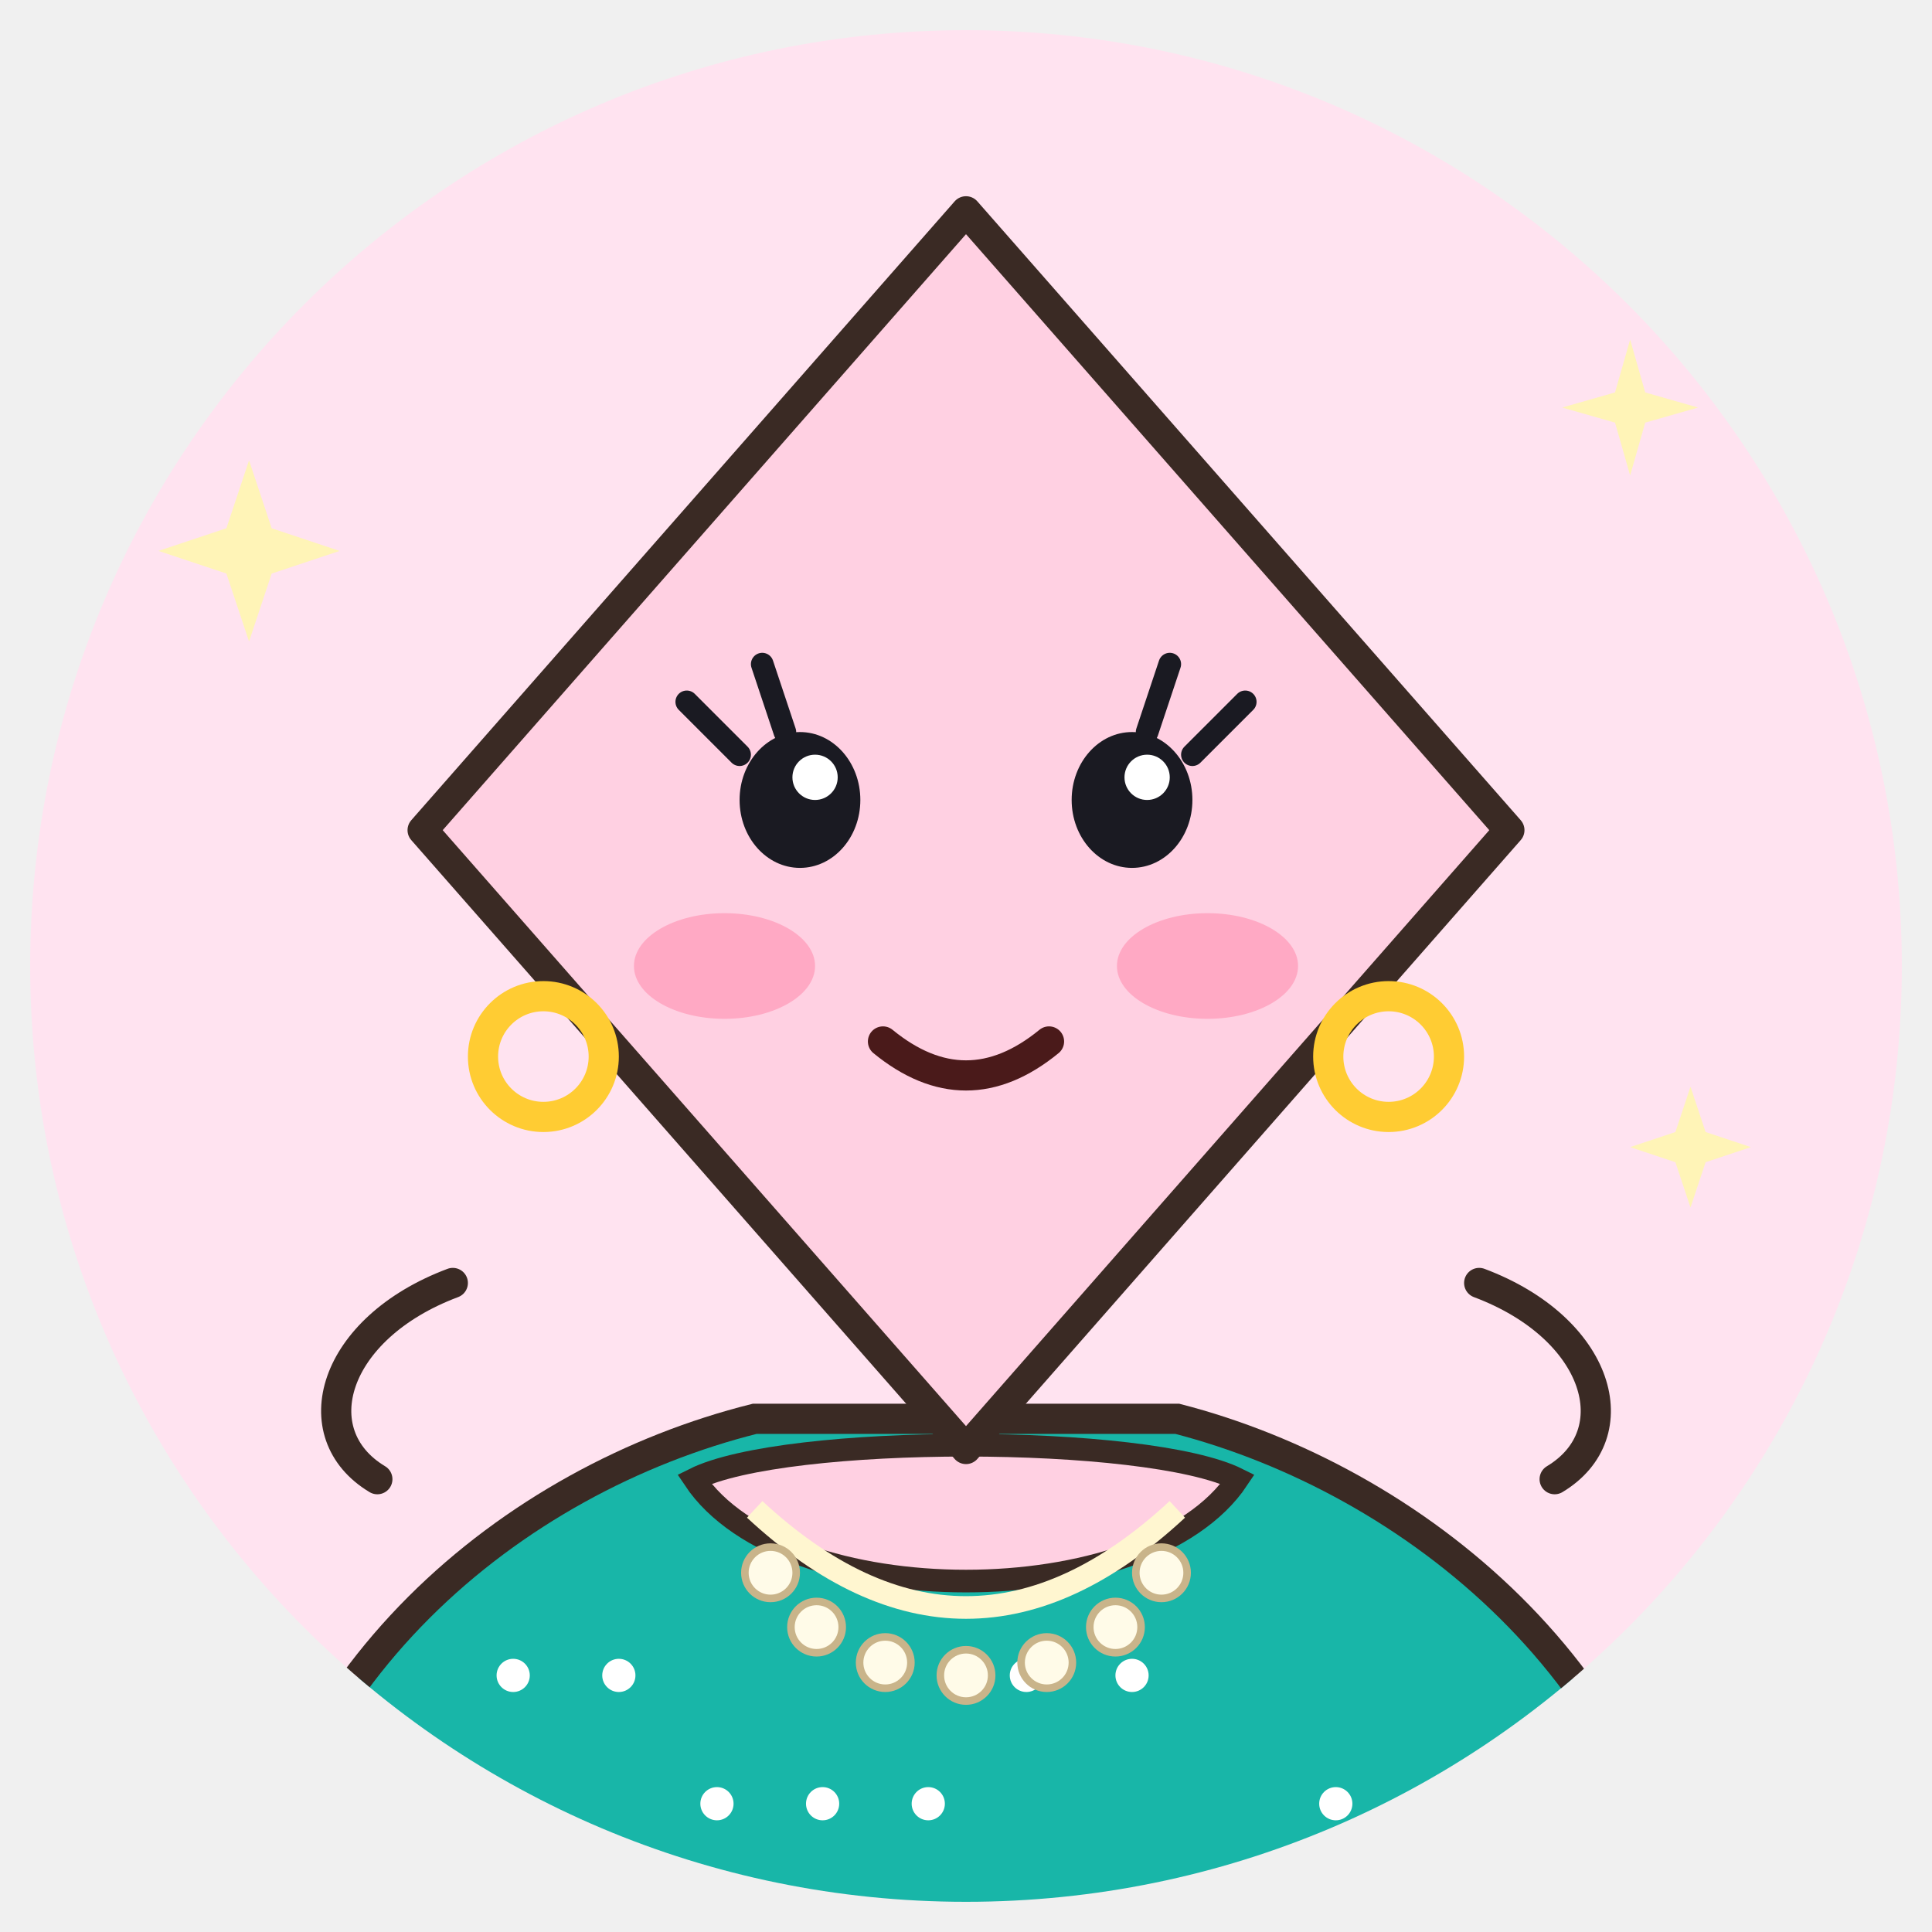
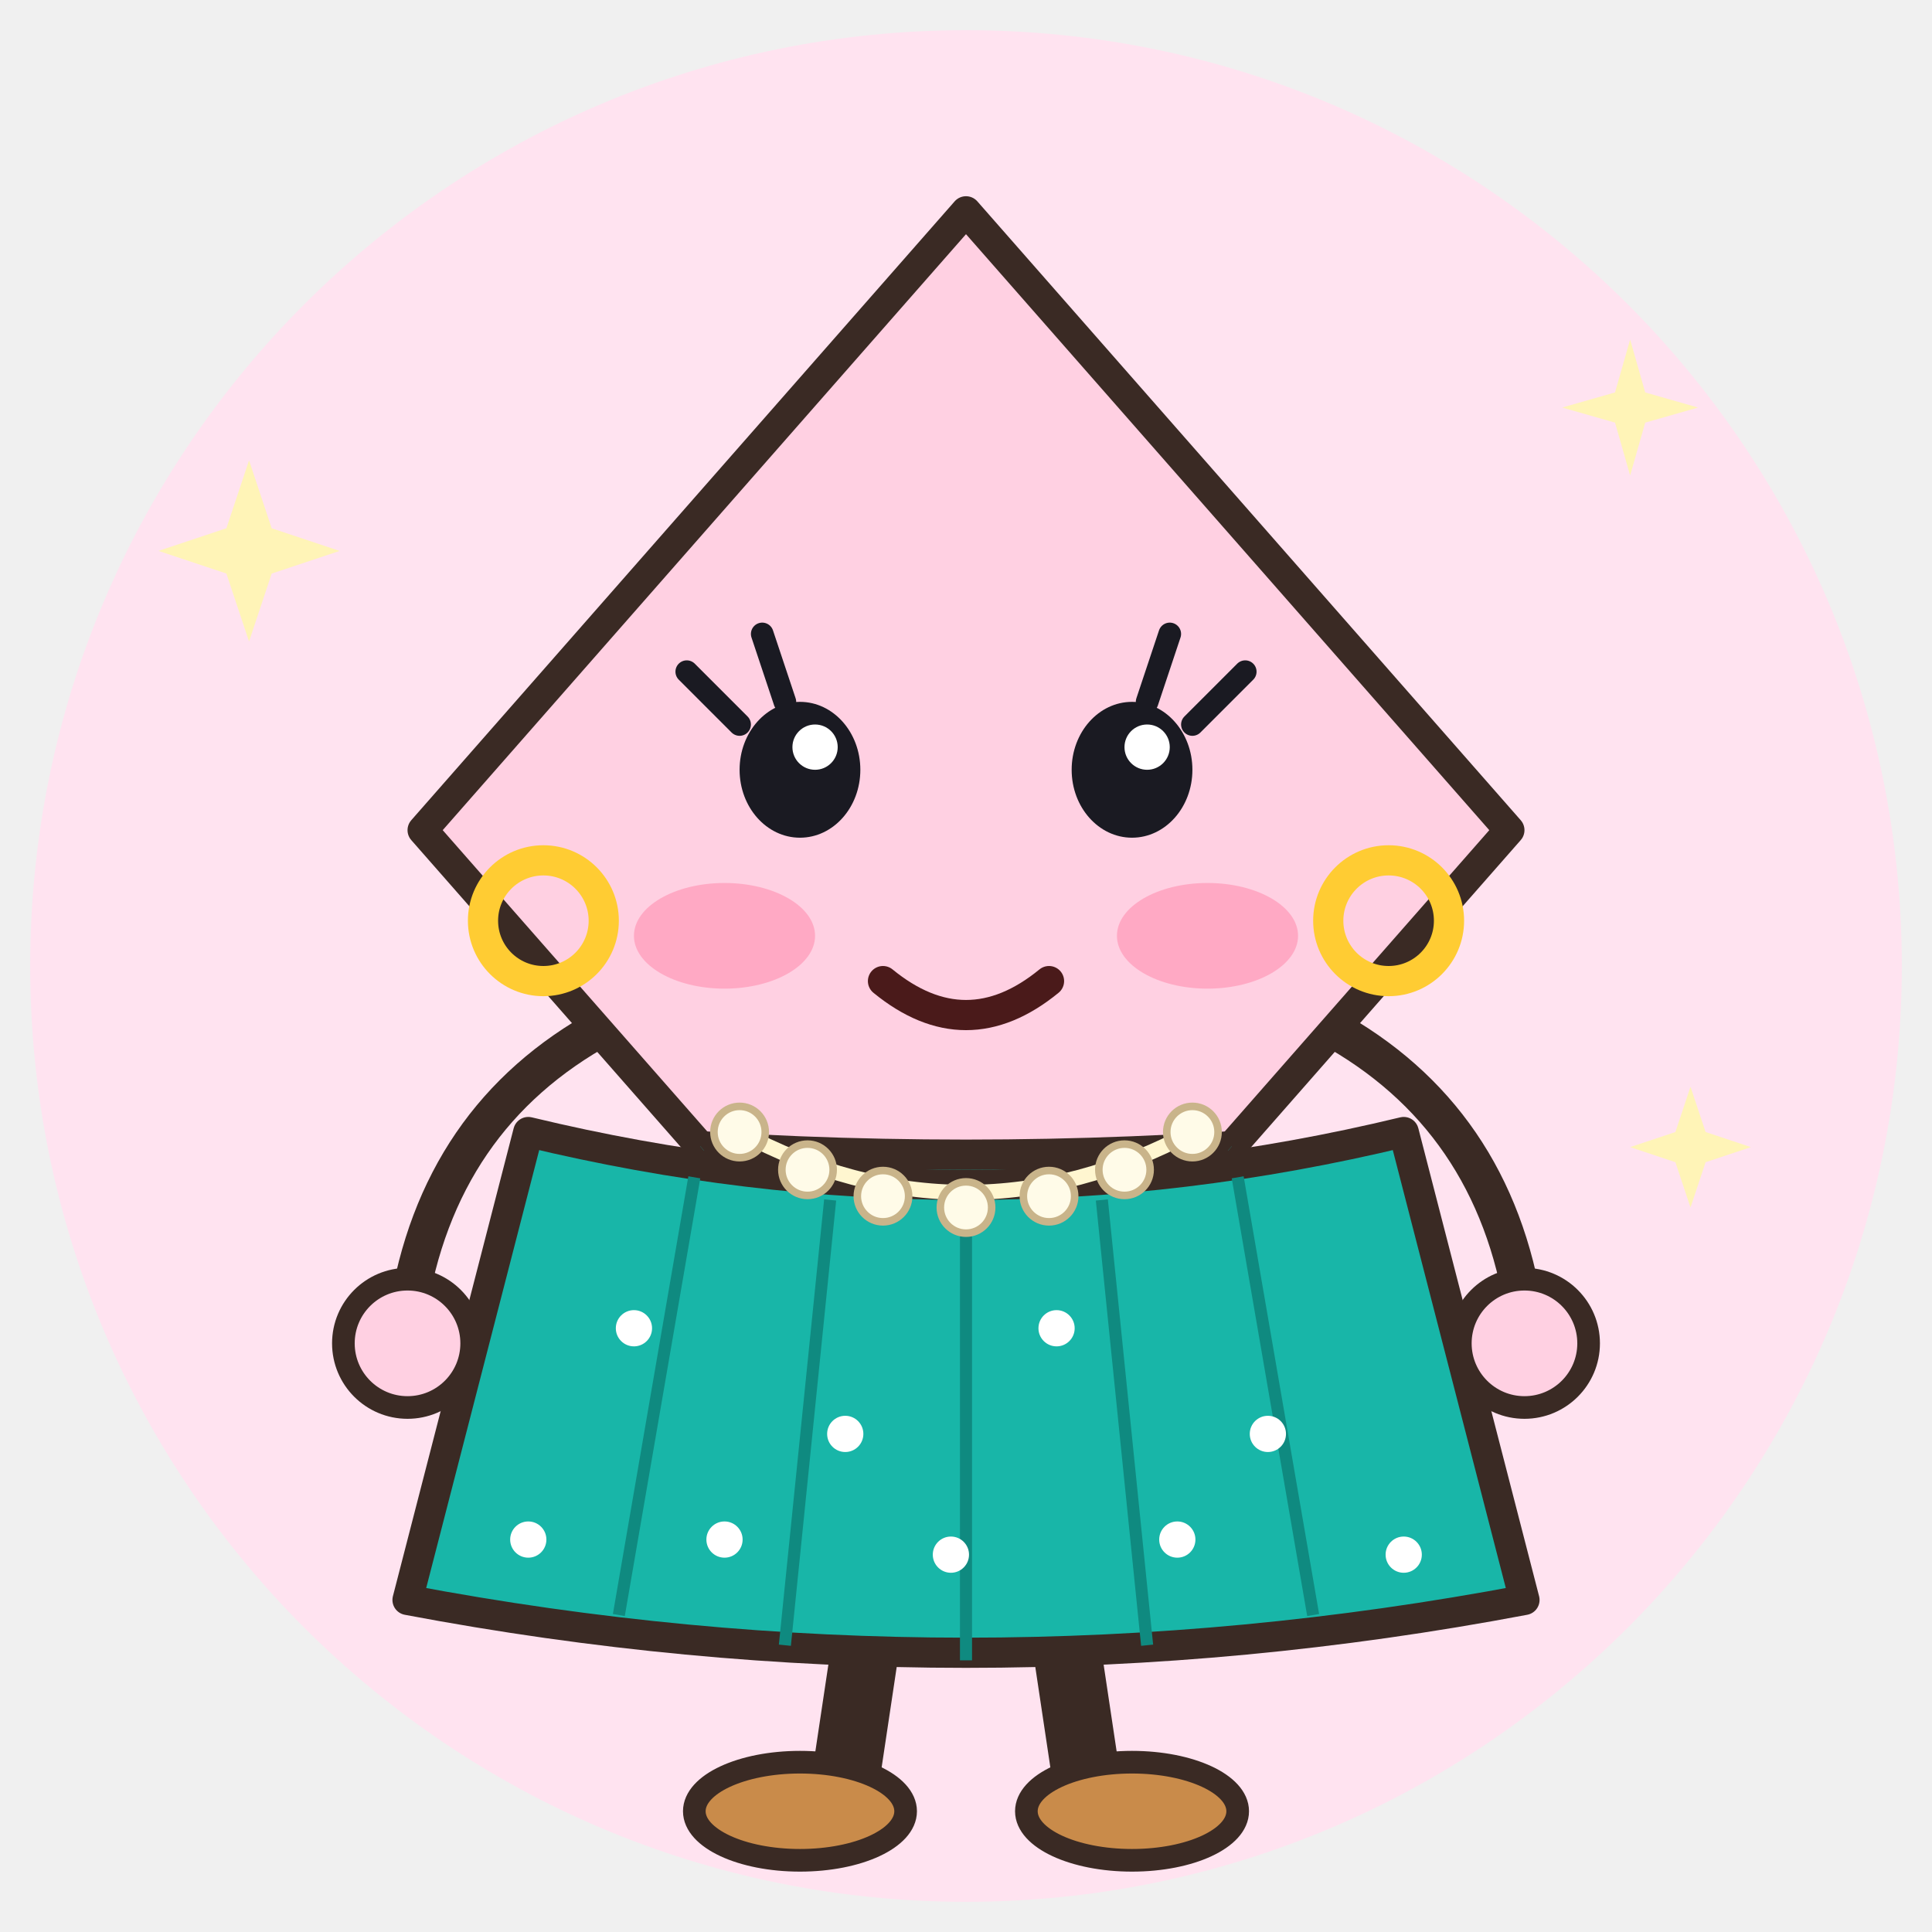
<svg xmlns="http://www.w3.org/2000/svg" viewBox="0 0 256 256" width="256" height="256">
  <defs>
-     <linearGradient id="rb" x1="0" y1="0" x2="1" y2="1">
-       <stop offset="0" stop-color="#ff7b7b" />
-       <stop offset=".2" stop-color="#ffc56b" />
-       <stop offset=".4" stop-color="#fff07a" />
-       <stop offset=".6" stop-color="#8ef08e" />
-       <stop offset=".8" stop-color="#7ac8ff" />
-       <stop offset="1" stop-color="#c49bff" />
-     </linearGradient>
    <clipPath id="cc">
      <circle cx="128" cy="128" r="124" />
+     </clipPath>
+     <clipPath id="bd">
+       <path d="M128 28 L200 110 L128 192 L56 110 Z" />
    </clipPath>
  </defs>
  <circle cx="128" cy="128" r="124" fill="#ffe3f0" />
  <g fill="#fff6b0" opacity=".9">
    <path d="M30 70 l3 -9 l3 9 l9 3 l-9 3 l-3 9 l-3 -9 l-9 -3 Z" />
    <path d="M214 52 l2 -7 l2 7 l7 2 l-7 2 l-2 7 l-2 -7 l-7 -2 Z" />
    <path d="M222 150 l2 -6 l2 6 l6 2 l-6 2 l-2 6 l-2 -6 l-6 -2 Z" />
  </g>
  <g clip-path="url(#cc)">
-     <path d="M32 262 C36 222 68 196 100 188 L156 188 C187 196 220 222 224 262 Z" fill="#18b6a8" stroke="#3a2a24" stroke-width="4" />
-     <path d="M92 196 C104 214 152 214 164 196 C152 190 104 190 92 196 Z" fill="#ffd0e2" stroke="#3a2a24" stroke-width="3" />
-     <circle cx="95" cy="239" r="2.2" fill="#fff" />
-     <circle cx="136" cy="222" r="2.2" fill="#fff" />
-     <circle cx="177" cy="239" r="2.2" fill="#fff" />
-     <circle cx="68" cy="222" r="2.2" fill="#fff" />
-     <circle cx="109" cy="239" r="2.2" fill="#fff" />
-     <circle cx="150" cy="222" r="2.2" fill="#fff" />
-     <circle cx="191" cy="239" r="2.2" fill="#fff" />
-     <circle cx="82" cy="222" r="2.2" fill="#fff" />
-     <circle cx="123" cy="239" r="2.2" fill="#fff" />
-     <path d="M100 200 Q128 226 156 200" fill="none" stroke="#fff6d0" stroke-width="3" />
+     <path d="M118 196 L112 236 M138 196 L144 236" stroke="#3a2a24" stroke-width="9" stroke-linecap="round" />
+     <ellipse cx="106" cy="240" rx="14" ry="6.5" fill="#c98b4a" stroke="#3a2a24" stroke-width="3" />
+     <ellipse cx="150" cy="240" rx="14" ry="6.5" fill="#c98b4a" stroke="#3a2a24" stroke-width="3" />
+     <path d="M80 136 Q58 148 54 174 M176 136 Q198 148 202 174" fill="none" stroke="#3a2a24" stroke-width="5" stroke-linecap="round" />
+     <path d="M128 28 L200 110 L128 192 L56 110 Z" fill="#ffd0e2" stroke="#3a2a24" stroke-width="4" stroke-linejoin="round" />
+     <g clip-path="url(#bd)">
+       <path d="M40 146 Q128 160 216 146 V200 H40 Z" fill="#18b6a8" stroke="#3a2a24" stroke-width="4" />
+     </g>
+     <path d="M70 150 Q128 164 186 150 L202 212 Q128 226 54 212 Z" fill="#18b6a8" stroke="#3a2a24" stroke-width="4" stroke-linejoin="round" />
+     <path d="M92 156 L82 214 M110 159 L104 218 M128 160 V220 M146 159 L152 218 M164 156 L174 214" stroke="#0f8a80" stroke-width="1.6" />
+     <g fill="#fff">
+       <circle cx="84" cy="176" r="2.4" />
+       <circle cx="112" cy="190" r="2.4" />
+       <circle cx="140" cy="176" r="2.4" />
+       <circle cx="168" cy="190" r="2.4" />
+       <circle cx="96" cy="204" r="2.4" />
+       <circle cx="126" cy="206" r="2.4" />
+       <circle cx="156" cy="204" r="2.4" />
+       <circle cx="186" cy="206" r="2.4" />
+       <circle cx="70" cy="204" r="2.4" />
+     </g>
+     <path d="M98 150 Q128 166 158 150" fill="none" stroke="#fff6d0" stroke-width="2" />
    <g fill="#fffbe8" stroke="#c9b48a" stroke-width="1">
-       <circle cx="153.9" cy="208.4" r="3.4" />
-       <circle cx="147.8" cy="215.6" r="3.4" />
-       <circle cx="138.7" cy="220.3" r="3.4" />
-       <circle cx="128.0" cy="222.0" r="3.4" />
-       <circle cx="117.3" cy="220.3" r="3.4" />
-       <circle cx="108.2" cy="215.6" r="3.4" />
-       <circle cx="102.1" cy="208.4" r="3.4" />
+       <circle cx="98" cy="150" r="3.4" />
+       <circle cx="107" cy="155" r="3.4" />
+       <circle cx="117" cy="158.5" r="3.4" />
+       <circle cx="128" cy="160" r="3.4" />
+       <circle cx="139" cy="158.5" r="3.4" />
+       <circle cx="149" cy="155" r="3.4" />
+       <circle cx="158" cy="150" r="3.4" />
    </g>
-     <path d="M128 28 L200 110 L128 192 L56 110 Z" fill="#ffd0e2" stroke="#3a2a24" stroke-width="4" stroke-linejoin="round" />
-     <path d="M60 170 C44 176 40 190 50 196 M196 170 C212 176 216 190 206 196" fill="none" stroke="#3a2a24" stroke-width="4" stroke-linecap="round" />
-     <ellipse cx="96" cy="128" rx="12" ry="7" fill="#ff7aa0" opacity=".45" />
-     <ellipse cx="160" cy="128" rx="12" ry="7" fill="#ff7aa0" opacity=".45" />
-     <ellipse cx="106" cy="106" rx="8" ry="9" fill="#1a1a22" />
-     <circle cx="108" cy="103" r="3" fill="#fff" />
-     <path d="M98 100 l-7 -7 M104 97 l-3 -9" stroke="#1a1a22" stroke-width="3" stroke-linecap="round" />
-     <ellipse cx="150" cy="106" rx="8" ry="9" fill="#1a1a22" />
-     <circle cx="152" cy="103" r="3" fill="#fff" />
-     <path d="M158 100 l7 -7 M152 97 l3 -9" stroke="#1a1a22" stroke-width="3" stroke-linecap="round" />
-     <path d="M117 138 Q128 147 139 138" fill="none" stroke="#4a1a1a" stroke-width="4" stroke-linecap="round" />
-     <circle cx="72" cy="140" r="8" fill="none" stroke="#ffcc33" stroke-width="4" />
-     <circle cx="184" cy="140" r="8" fill="none" stroke="#ffcc33" stroke-width="4" />
+     <circle cx="54" cy="178" r="8.5" fill="#ffd0e2" stroke="#3a2a24" stroke-width="3" />
+     <circle cx="202" cy="178" r="8.5" fill="#ffd0e2" stroke="#3a2a24" stroke-width="3" />
+     <ellipse cx="96" cy="124" rx="12" ry="7" fill="#ff7aa0" opacity=".45" />
+     <ellipse cx="160" cy="124" rx="12" ry="7" fill="#ff7aa0" opacity=".45" />
+     <ellipse cx="106" cy="102" rx="8" ry="9" fill="#1a1a22" />
+     <circle cx="108" cy="99" r="3" fill="#fff" />
+     <path d="M98 96 l-7 -7 M104 93 l-3 -9" stroke="#1a1a22" stroke-width="3" stroke-linecap="round" />
+     <ellipse cx="150" cy="102" rx="8" ry="9" fill="#1a1a22" />
+     <circle cx="152" cy="99" r="3" fill="#fff" />
+     <path d="M158 96 l7 -7 M152 93 l3 -9" stroke="#1a1a22" stroke-width="3" stroke-linecap="round" />
+     <path d="M117 130 Q128 139 139 130" fill="none" stroke="#4a1a1a" stroke-width="4" stroke-linecap="round" />
+     <circle cx="72" cy="122" r="8" fill="none" stroke="#ffcc33" stroke-width="4" />
+     <circle cx="184" cy="122" r="8" fill="none" stroke="#ffcc33" stroke-width="4" />
  </g>
</svg>
